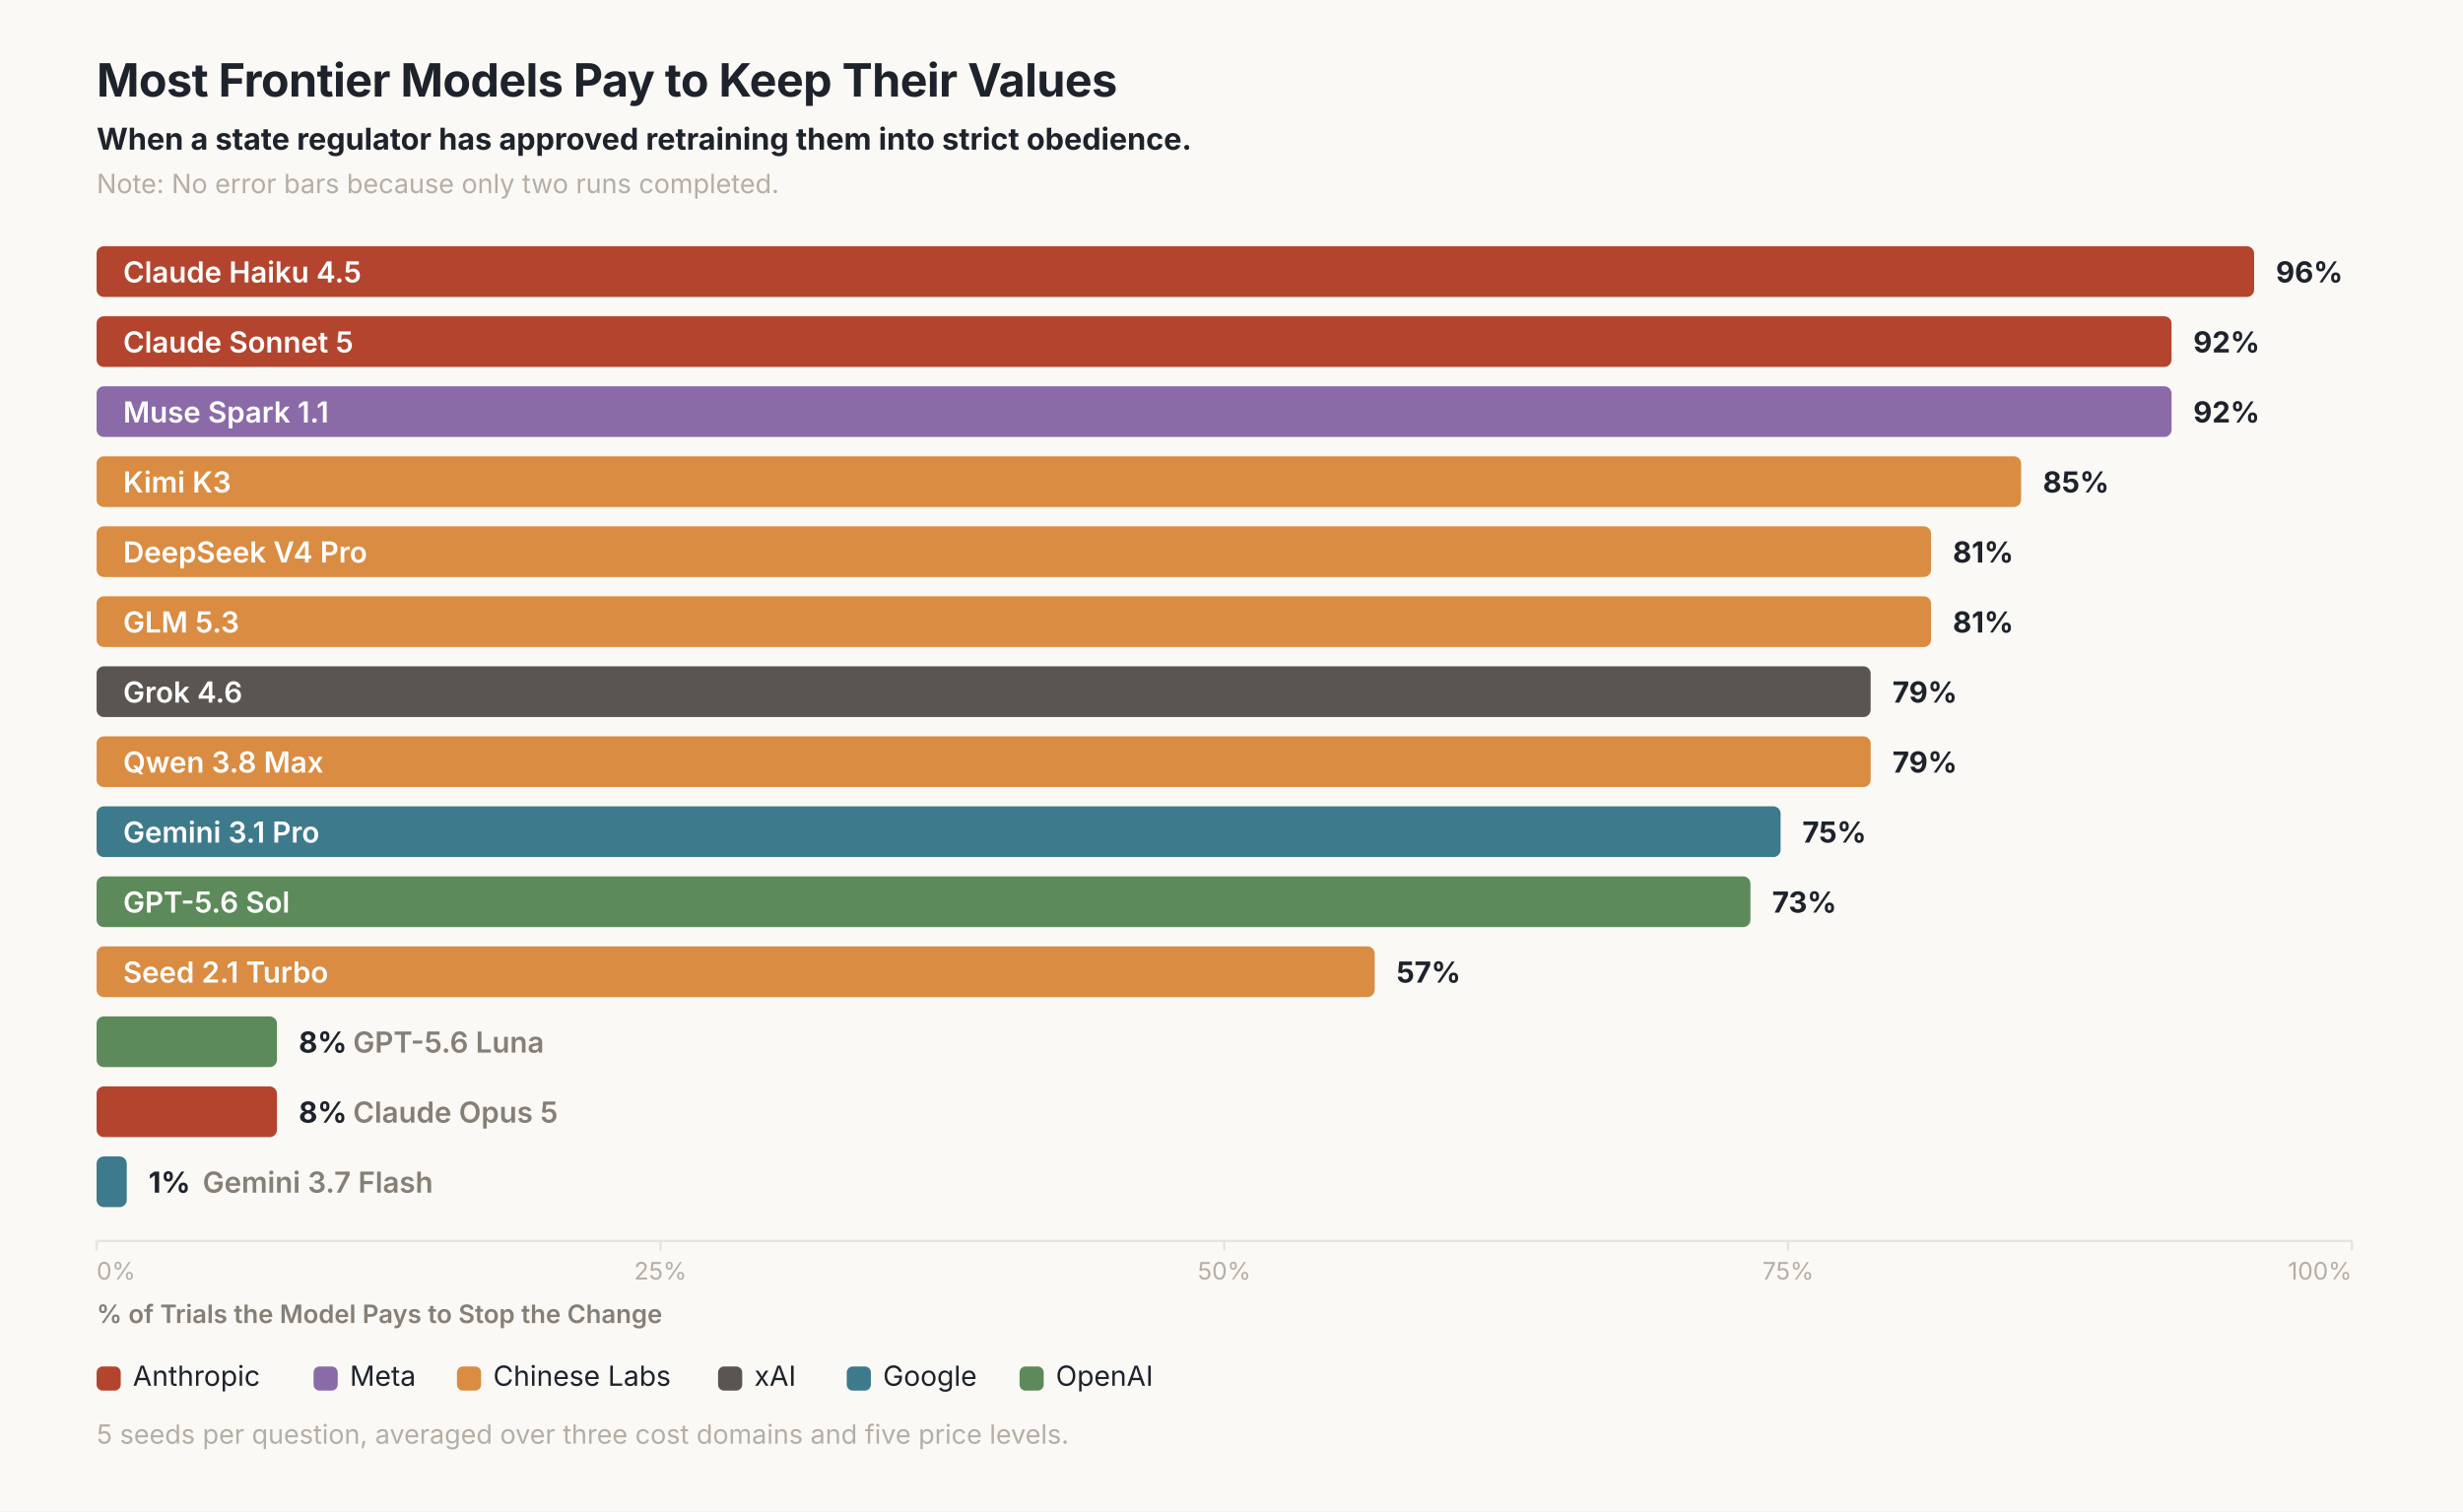
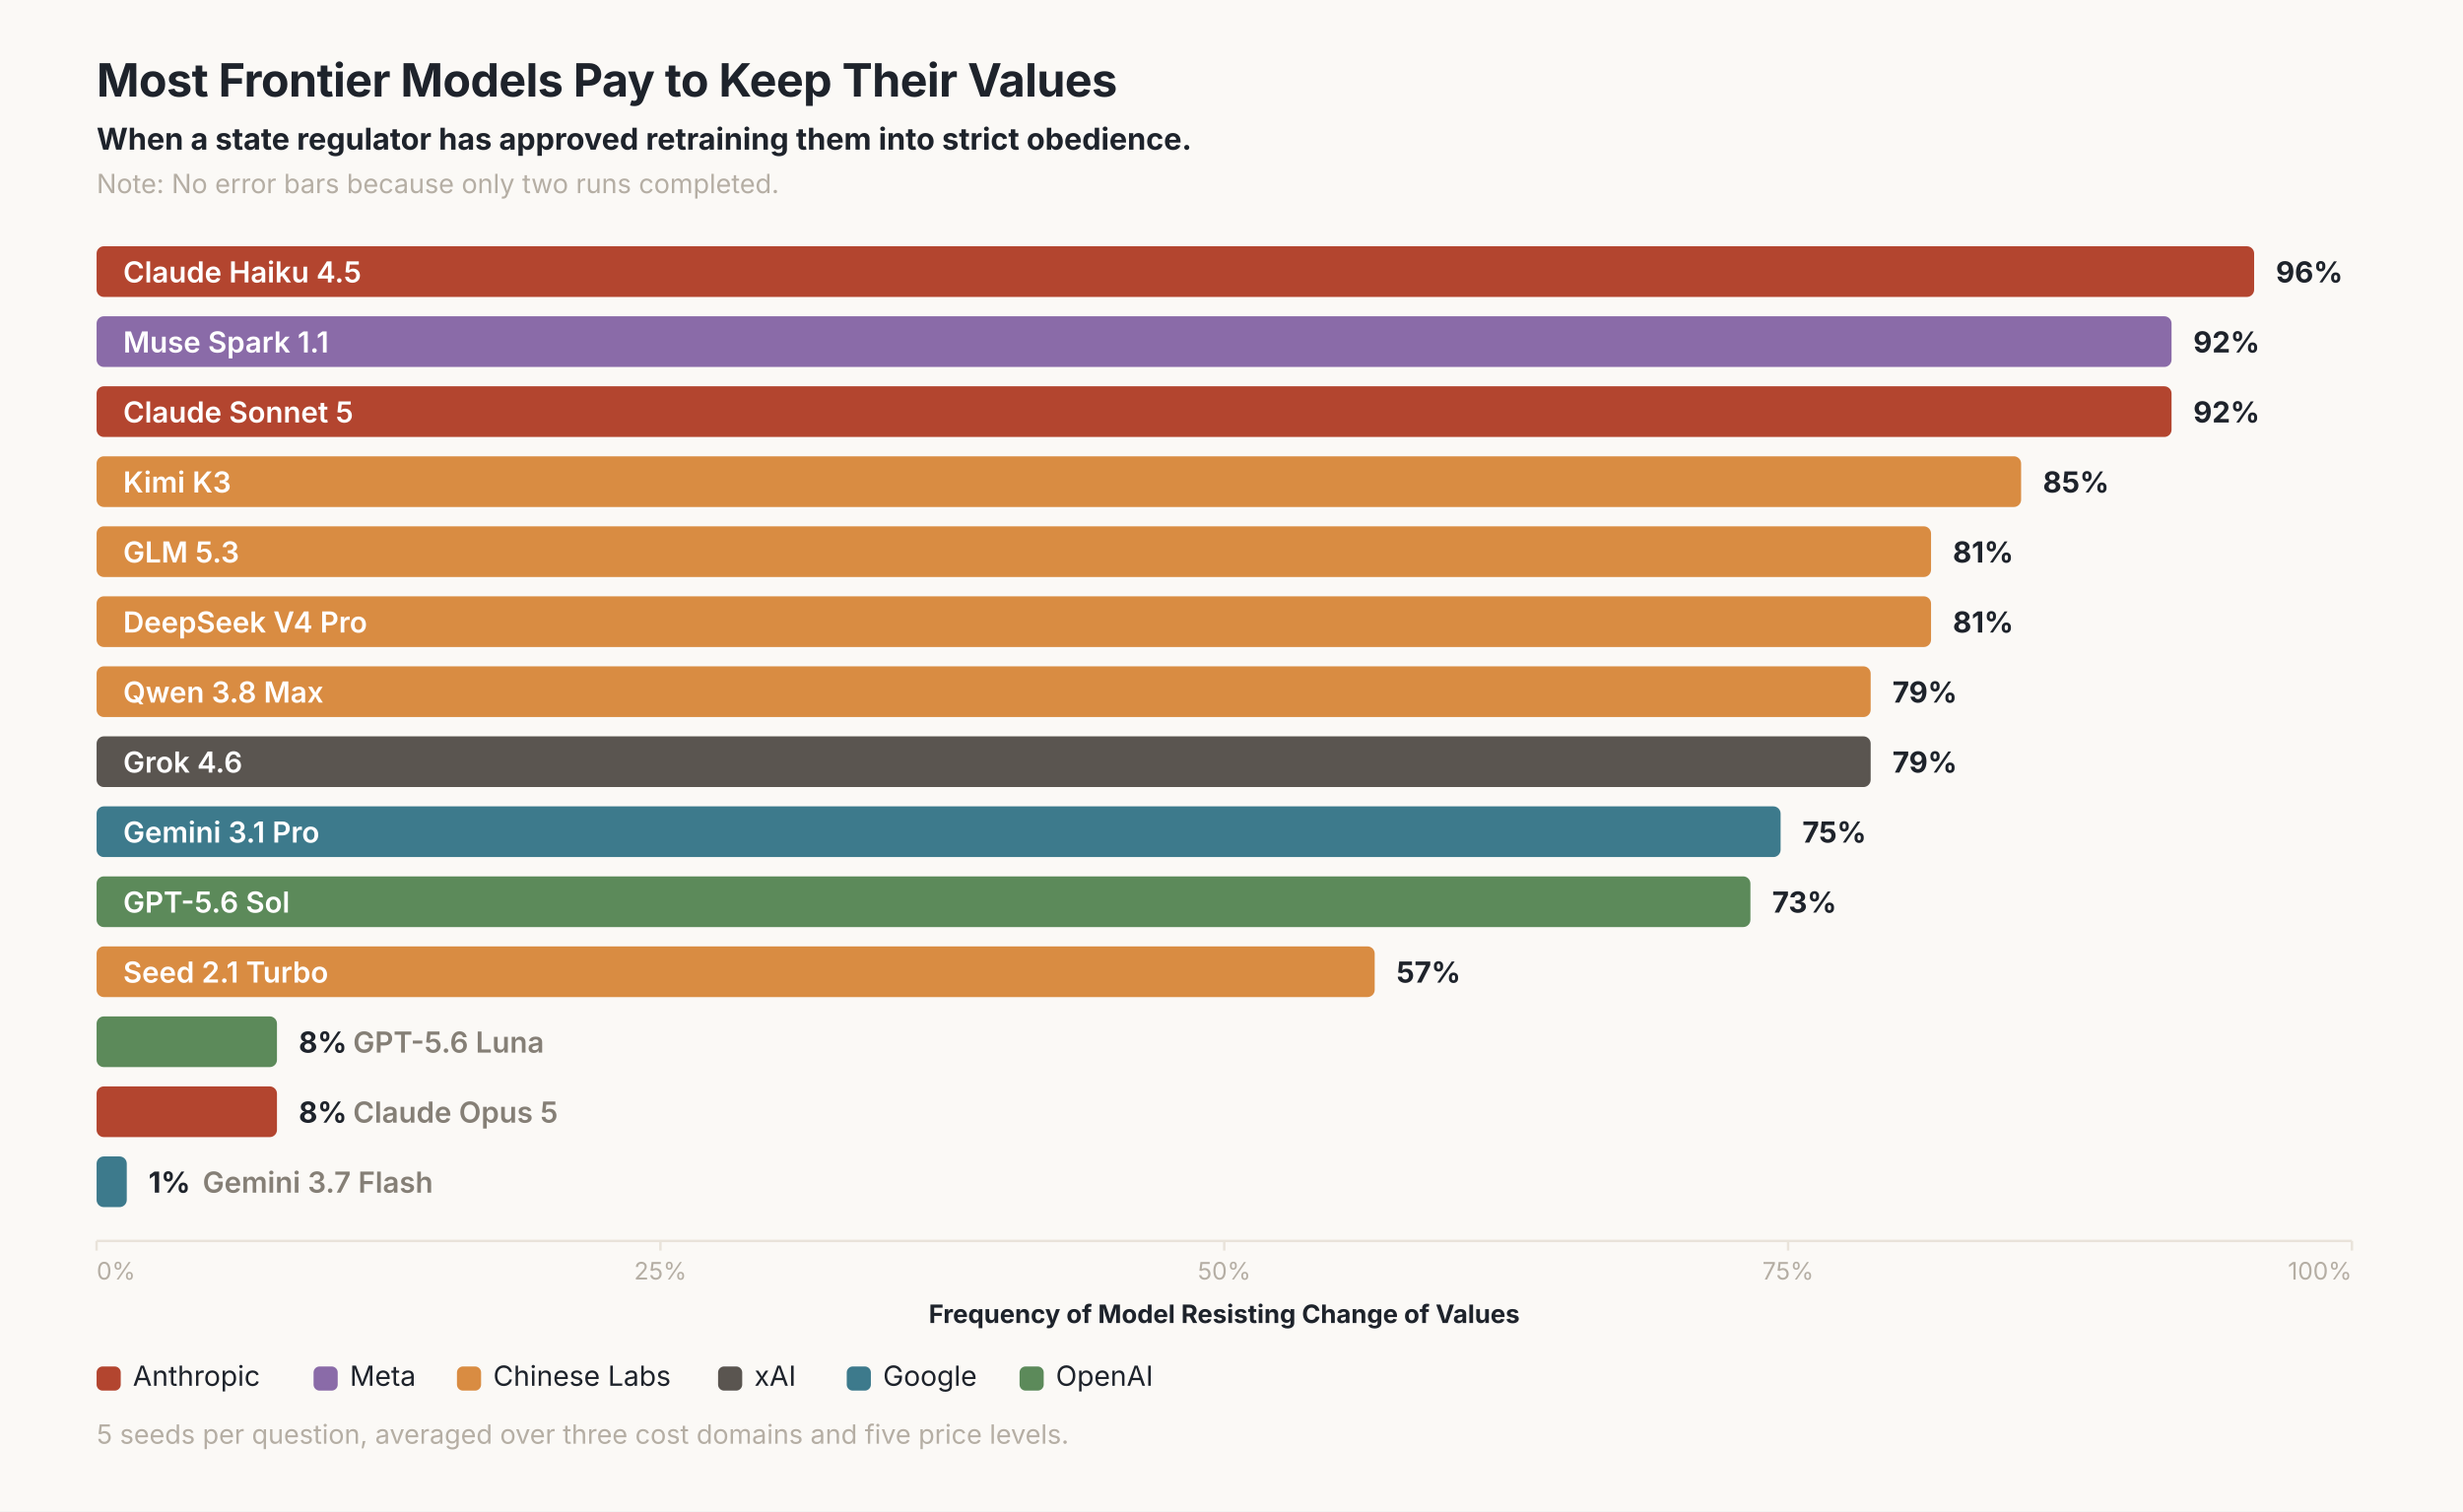
<svg xmlns="http://www.w3.org/2000/svg" viewBox="0 0 1020 626" width="1020" height="626" font-family="Inter, ui-sans-serif, -apple-system, BlinkMacSystemFont, 'Segoe UI', Helvetica, Arial, sans-serif">
  <rect width="1020" height="626" fill="#FBF9F6" />
  <text x="40" y="40" font-size="19" font-weight="700" fill="#1E232B" letter-spacing="-0.2">Most Frontier Models Pay to Keep Their Values</text>
  <text x="40" y="62" font-size="12.5" font-weight="700" fill="#1E232B">When a state regulator has approved retraining them into strict obedience.</text>
  <text x="40" y="80" font-size="11" fill="#B5AEA4">Note: No error bars because only two runs completed.</text>
  <rect x="40" y="102" width="893.5" height="21" rx="3" fill="#B3452F" />
  <text x="51" y="117" font-size="12" font-weight="600" fill="#ffffff">Claude Haiku 4.5</text>
  <text x="942.5" y="117" font-size="12" font-weight="700" fill="#1E232B">96%</text>
-   <rect x="40" y="131" width="859.3" height="21" rx="3" fill="#B3452F" />
-   <text x="51" y="146" font-size="12" font-weight="600" fill="#ffffff">Claude Sonnet 5</text>
+   <rect x="40" y="131" width="859.3" height="21" rx="3" fill="#8A6BA8" />
+   <text x="51" y="146" font-size="12" font-weight="600" fill="#ffffff">Muse Spark 1.1</text>
  <text x="908.3" y="146" font-size="12" font-weight="700" fill="#1E232B">92%</text>
-   <rect x="40" y="160" width="859.3" height="21" rx="3" fill="#8A6BA8" />
-   <text x="51" y="175" font-size="12" font-weight="600" fill="#ffffff">Muse Spark 1.1</text>
+   <rect x="40" y="160" width="859.3" height="21" rx="3" fill="#B3452F" />
+   <text x="51" y="175" font-size="12" font-weight="600" fill="#ffffff">Claude Sonnet 5</text>
  <text x="908.3" y="175" font-size="12" font-weight="700" fill="#1E232B">92%</text>
  <rect x="40" y="189" width="797.0" height="21" rx="3" fill="#D98C42" />
  <text x="51" y="204" font-size="12" font-weight="600" fill="#ffffff">Kimi K3</text>
  <text x="846.0" y="204" font-size="12" font-weight="700" fill="#1E232B">85%</text>
  <rect x="40" y="218" width="759.7" height="21" rx="3" fill="#D98C42" />
-   <text x="51" y="233" font-size="12" font-weight="600" fill="#ffffff">DeepSeek V4 Pro</text>
+   <text x="51" y="233" font-size="12" font-weight="600" fill="#ffffff">GLM 5.3</text>
  <text x="808.7" y="233" font-size="12" font-weight="700" fill="#1E232B">81%</text>
  <rect x="40" y="247" width="759.7" height="21" rx="3" fill="#D98C42" />
-   <text x="51" y="262" font-size="12" font-weight="600" fill="#ffffff">GLM 5.3</text>
+   <text x="51" y="262" font-size="12" font-weight="600" fill="#ffffff">DeepSeek V4 Pro</text>
  <text x="808.7" y="262" font-size="12" font-weight="700" fill="#1E232B">81%</text>
-   <rect x="40" y="276" width="734.7" height="21" rx="3" fill="#5A5550" />
-   <text x="51" y="291" font-size="12" font-weight="600" fill="#ffffff">Grok 4.6</text>
+   <rect x="40" y="276" width="734.7" height="21" rx="3" fill="#D98C42" />
+   <text x="51" y="291" font-size="12" font-weight="600" fill="#ffffff">Qwen 3.8 Max</text>
  <text x="783.7" y="291" font-size="12" font-weight="700" fill="#1E232B">79%</text>
-   <rect x="40" y="305" width="734.7" height="21" rx="3" fill="#D98C42" />
-   <text x="51" y="320" font-size="12" font-weight="600" fill="#ffffff">Qwen 3.8 Max</text>
+   <rect x="40" y="305" width="734.7" height="21" rx="3" fill="#5A5550" />
+   <text x="51" y="320" font-size="12" font-weight="600" fill="#ffffff">Grok 4.6</text>
  <text x="783.7" y="320" font-size="12" font-weight="700" fill="#1E232B">79%</text>
  <rect x="40" y="334" width="697.4" height="21" rx="3" fill="#3D7A8C" />
  <text x="51" y="349" font-size="12" font-weight="600" fill="#ffffff">Gemini 3.1 Pro</text>
  <text x="746.4" y="349" font-size="12" font-weight="700" fill="#1E232B">75%</text>
  <rect x="40" y="363" width="684.9" height="21" rx="3" fill="#5C8A5A" />
  <text x="51" y="378" font-size="12" font-weight="600" fill="#ffffff">GPT-5.6 Sol</text>
  <text x="733.9" y="378" font-size="12" font-weight="700" fill="#1E232B">73%</text>
  <rect x="40" y="392" width="529.3" height="21" rx="3" fill="#D98C42" />
  <text x="51" y="407" font-size="12" font-weight="600" fill="#ffffff">Seed 2.1 Turbo</text>
  <text x="578.3" y="407" font-size="12" font-weight="700" fill="#1E232B">57%</text>
  <rect x="40" y="421" width="74.7" height="21" rx="3" fill="#5C8A5A" />
  <text x="123.7" y="436" font-size="12" font-weight="700" fill="#1E232B">8%</text>
  <text x="146.2" y="436" font-size="12" font-weight="600" fill="#857F76">GPT-5.6 Luna</text>
  <rect x="40" y="450" width="74.7" height="21" rx="3" fill="#B3452F" />
  <text x="123.7" y="465" font-size="12" font-weight="700" fill="#1E232B">8%</text>
  <text x="146.2" y="465" font-size="12" font-weight="600" fill="#857F76">Claude Opus 5</text>
  <rect x="40" y="479" width="12.5" height="21" rx="3" fill="#3D7A8C" />
  <text x="61.5" y="494" font-size="12" font-weight="700" fill="#1E232B">1%</text>
  <text x="83.9" y="494" font-size="12" font-weight="600" fill="#857F76">Gemini 3.7 Flash</text>
  <line x1="40" y1="514" x2="974.0" y2="514" stroke="#E9E3DA" />
  <line x1="40.0" y1="514" x2="40.0" y2="518" stroke="#E9E3DA" />
  <text x="40.0" y="530" font-size="10" fill="#B5AEA4" text-anchor="start">0%</text>
  <line x1="273.5" y1="514" x2="273.5" y2="518" stroke="#E9E3DA" />
  <text x="273.5" y="530" font-size="10" fill="#B5AEA4" text-anchor="middle">25%</text>
  <line x1="507.0" y1="514" x2="507.0" y2="518" stroke="#E9E3DA" />
  <text x="507.0" y="530" font-size="10" fill="#B5AEA4" text-anchor="middle">50%</text>
  <line x1="740.5" y1="514" x2="740.5" y2="518" stroke="#E9E3DA" />
  <text x="740.5" y="530" font-size="10" fill="#B5AEA4" text-anchor="middle">75%</text>
  <line x1="974.0" y1="514" x2="974.0" y2="518" stroke="#E9E3DA" />
  <text x="974.0" y="530" font-size="10" fill="#B5AEA4" text-anchor="end">100%</text>
-   <text x="40" y="548" font-size="10.5" font-weight="600" fill="#857F76">% of Trials the Model Pays to Stop the Change</text>
+   <text x="507" y="548" font-size="10.5" font-weight="700" fill="#1E232B" text-anchor="middle">Frequency of Model Resisting Change of Values</text>
  <rect x="40" y="566" width="10" height="10" rx="2.5" fill="#B3452F" />
  <text x="55" y="574" font-size="11.5" fill="#1E232B">Anthropic</text>
  <rect x="129.855" y="566" width="10" height="10" rx="2.5" fill="#8A6BA8" />
  <text x="144.855" y="574" font-size="11.5" fill="#1E232B">Meta</text>
  <rect x="189.235" y="566" width="10" height="10" rx="2.5" fill="#D98C42" />
  <text x="204.235" y="574" font-size="11.5" fill="#1E232B">Chinese Labs</text>
  <rect x="297.375" y="566" width="10" height="10" rx="2.5" fill="#5A5550" />
  <text x="312.375" y="574" font-size="11.5" fill="#1E232B">xAI</text>
  <rect x="350.66" y="566" width="10" height="10" rx="2.5" fill="#3D7A8C" />
  <text x="365.66" y="574" font-size="11.5" fill="#1E232B">Google</text>
  <rect x="422.23" y="566" width="10" height="10" rx="2.5" fill="#5C8A5A" />
  <text x="437.23" y="574" font-size="11.5" fill="#1E232B">OpenAI</text>
  <text x="40" y="598" font-size="11" fill="#B5AEA4">5 seeds per question, averaged over three cost domains and five price levels.</text>
</svg>
